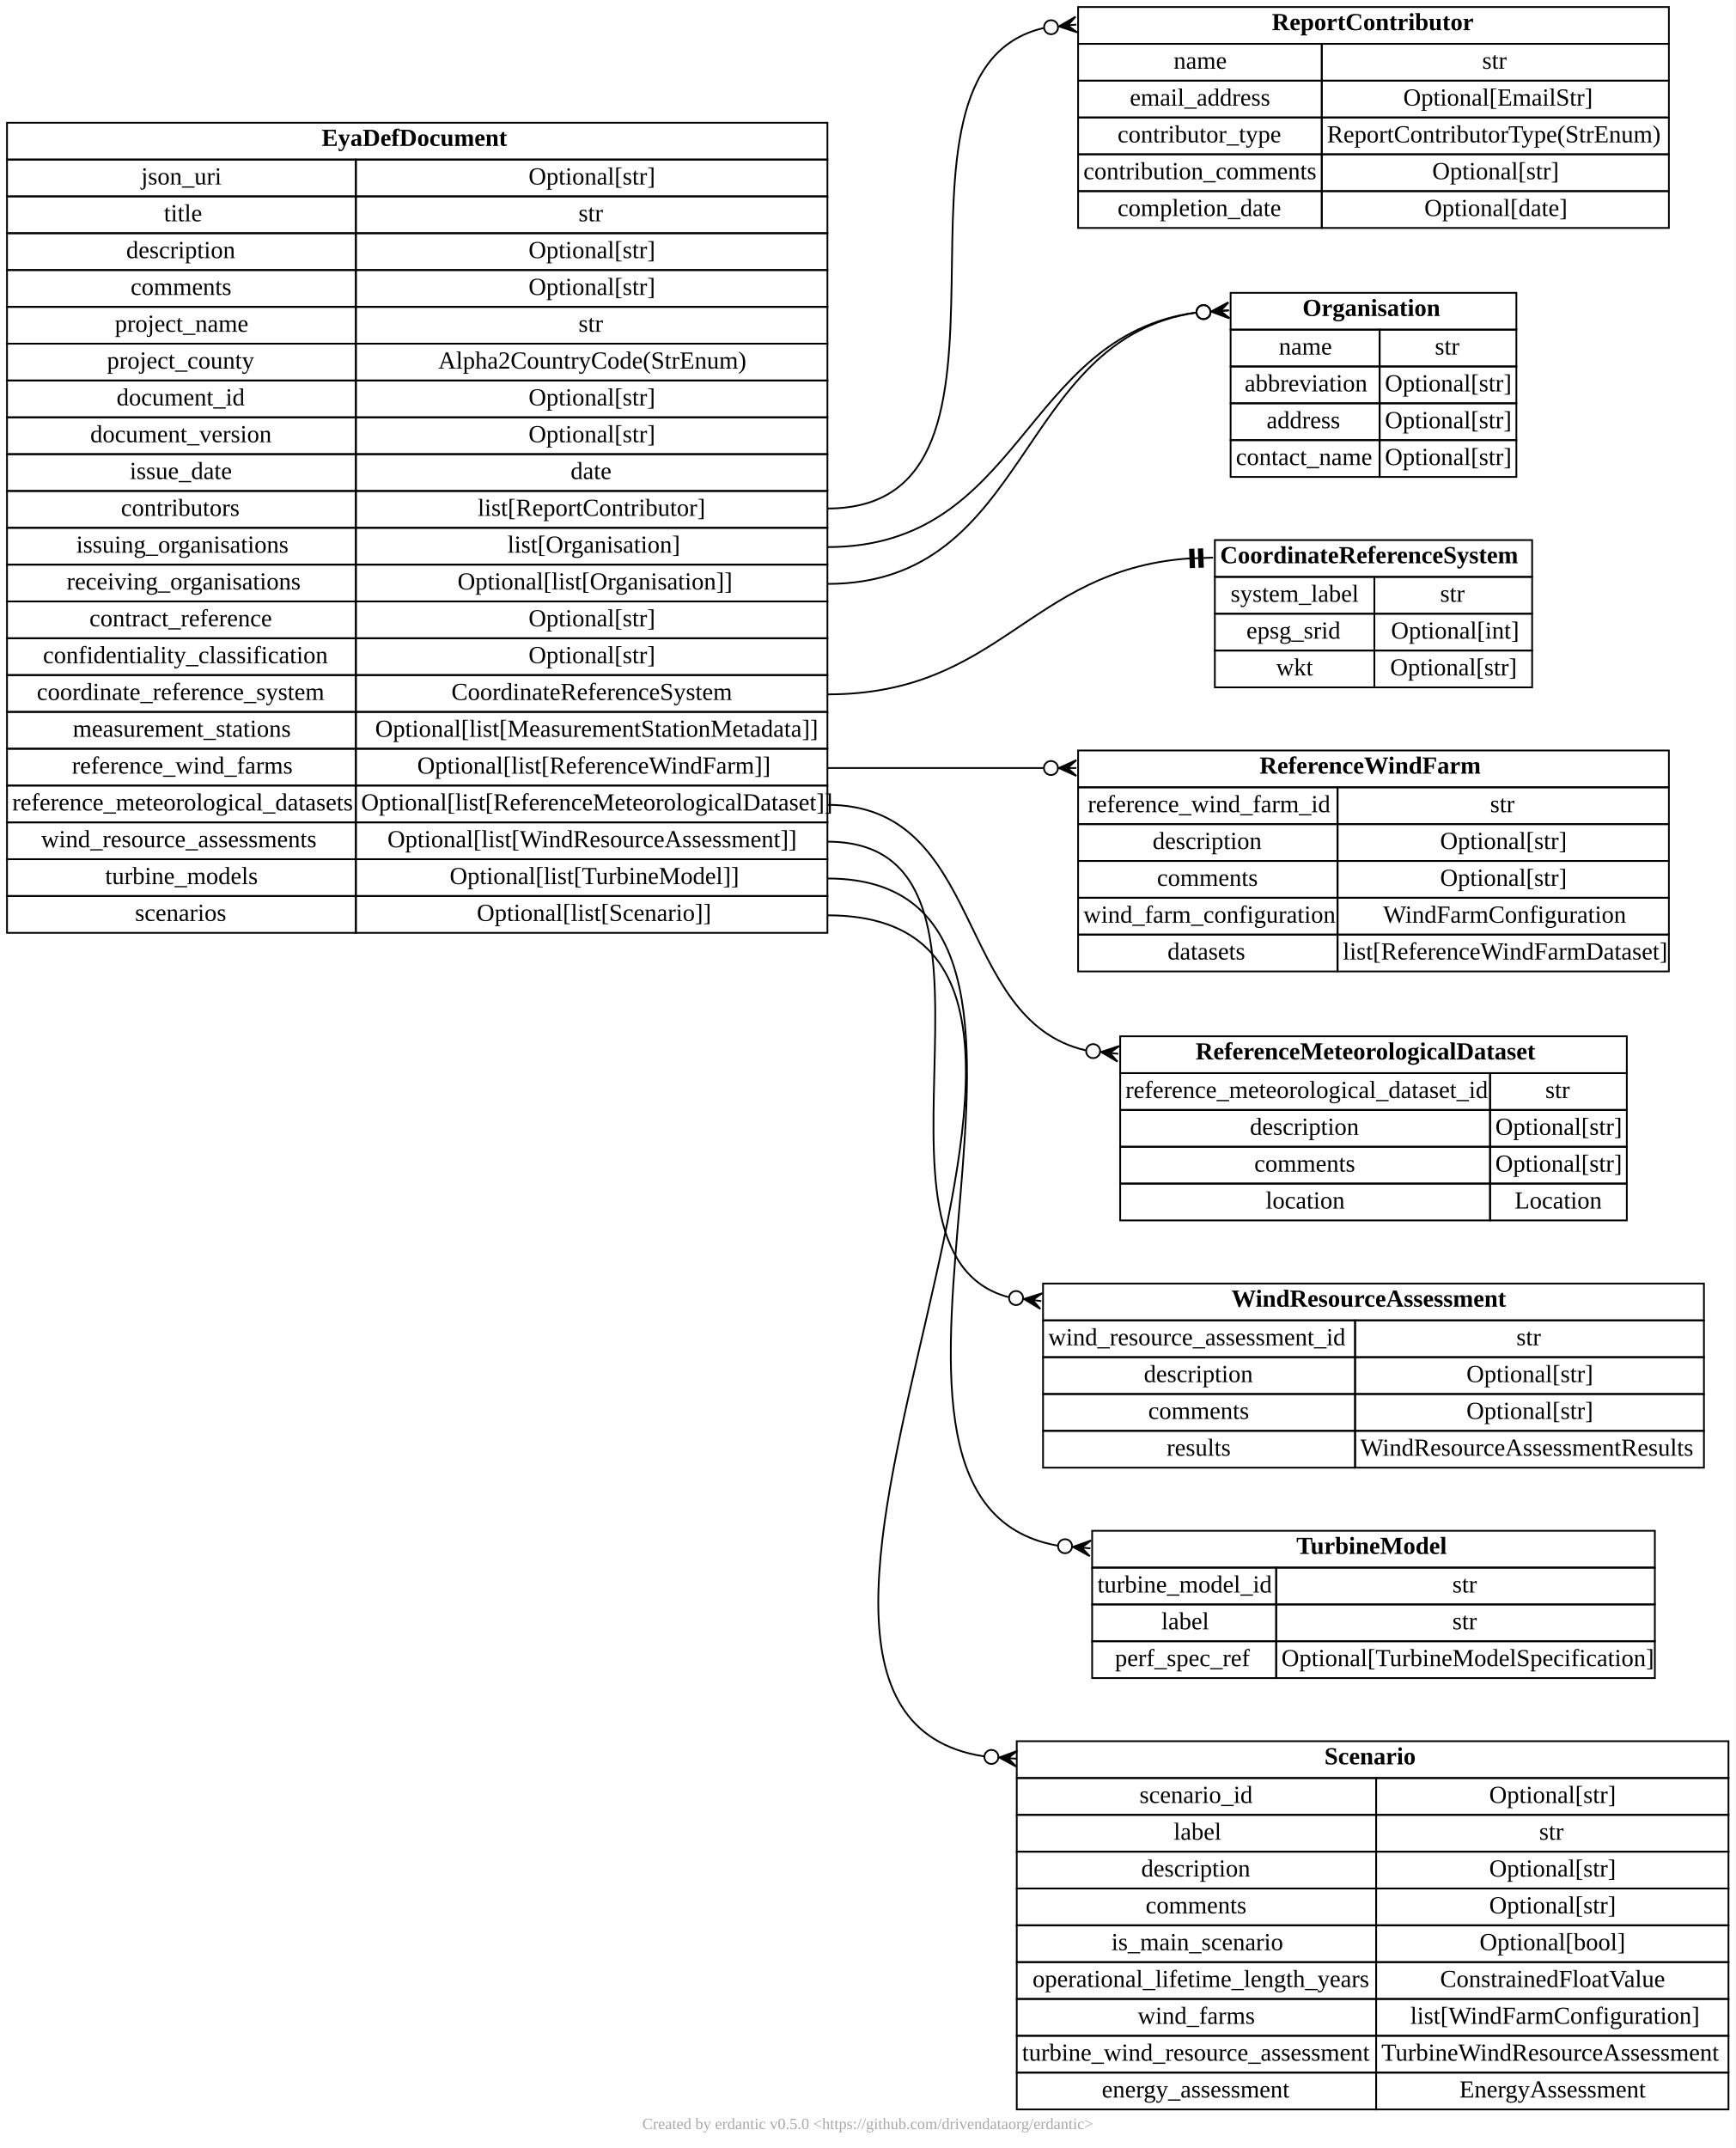
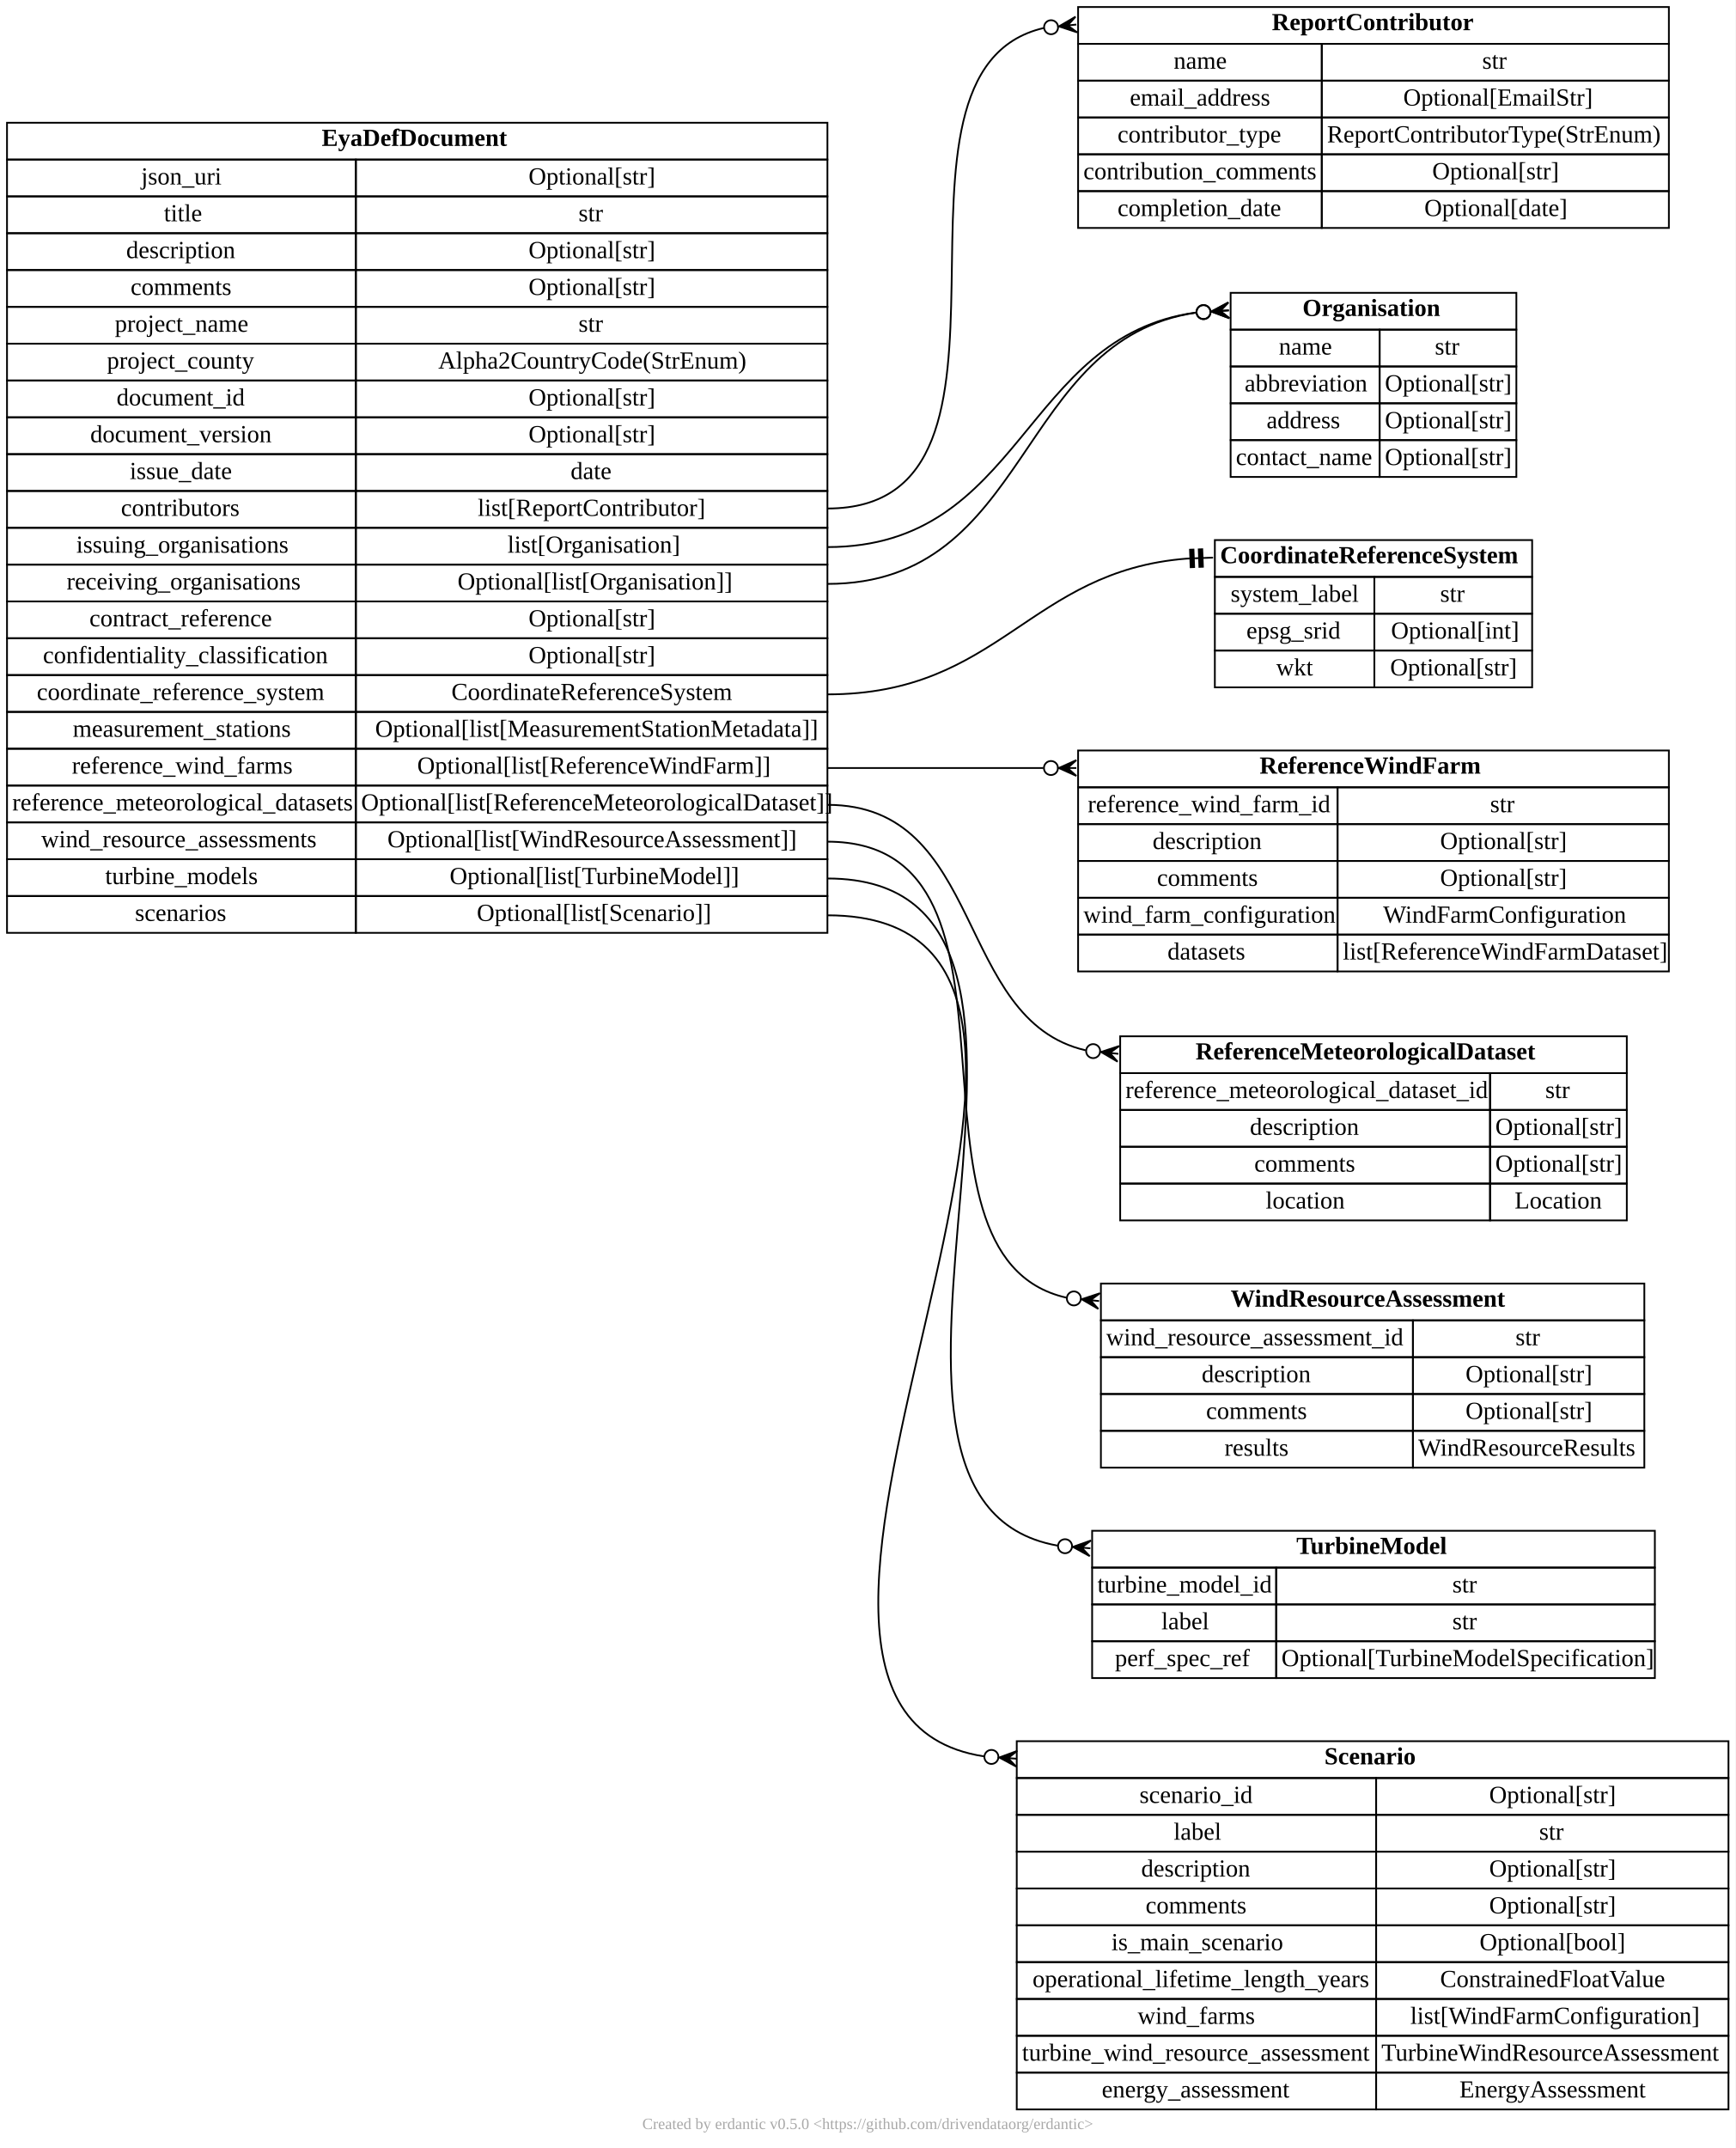
<svg xmlns="http://www.w3.org/2000/svg" xmlns:xlink="http://www.w3.org/1999/xlink" width="990pt" height="1225pt" viewBox="0.00 0.00 990.00 1225.00">
  <g id="graph0" class="graph" transform="scale(1 1) rotate(0) translate(4 1221)">
    <polygon fill="white" stroke="none" points="-4,4 -4,-1221 986,-1221 986,4 -4,4" />
    <text text-anchor="middle" x="491" y="-6.8" font-family="Times New Roman,serif" font-size="9.00" fill="#a8a8a8">Created by erdantic v0.5.0 &lt;https://github.com/drivendataorg/erdantic&gt;</text>
    <g id="node1" class="node">
      <g id="a_node1">
        <a xlink:title="eya_def_tools.data_models.eya_def.EyaDefDocument&#10;&#10;IEC 61400-15-2 EYA DEF top-level data model.&#10;&#10;Attributes:&#10;    json_uri (Optional[str]): Unique URI of the JSON document. Default is None.&#10;    title (str): Title of the energy assessment report.&#10;    description (Optional[str]): Description of the data object. Default is None.&#10;    comments (Optional[str]): Comments on the data object. Default is None.&#10;    project_name (str): Name of the project under assessment.&#10;    project_county (Alpha2CountryCode(StrEnum)): The ISO 3166-1 alpha-2 two-letter country code of the country where the project under assessment is located.&#10;    document_id (Optional[str]): The ID of the report document; not including the version when 'document_version' is used. Default is None.&#10;    document_version (Optional[str]): Version of the report document, also known as revision. Default is None.&#10;    issue_date (date): Report issue date in the ISO 8601 standard format for a calendar date, i.e. YYYY-MM-DD.&#10;    contributors (list[ReportContributor]): List of report contributors (e.g. author and verifier)&#10;    issuing_organisations (list[Organisation]): The organisation(s) issuing the report (e.g. consultant).&#10;    receiving_organisations (Optional[list[Organisation]]): The organisation(s) receiving the report (e.g. client), if relevant. Default is None.&#10;    contract_reference (Optional[str]): Reference to contract between the issuing and receiving organisations that governs the energy yield assessment. Default is None.&#10;    confidentiality_classification (Optional[str]): Confidentiality classification of the report. Default is None.&#10;    coordinate_reference_system (CoordinateReferenceSystem): Coordinate reference system used for all location data.&#10;    measurement_stations (Optional[list[MeasurementStationMetadata]]): List of measurement station metadata JSON document(s) according to the IEA Task 43 WRA Data Model, for all station datasets used in the EYA. Default is None.&#10;    reference_wind_farms (Optional[list[ReferenceWindFarm]]): List of reference operational wind farms used in the EYA. Default is None.&#10;    reference_meteorological_datasets (Optional[list[ReferenceMeteorologicalDataset]]): List of reference meteorological datasets used in the EYA. Default is None.&#10;    wind_resource_assessments (Optional[list[WindResourceAssessment]]): List of wind resource assessments, including results, at the measurement station locations. Default is None.&#10;    turbine_models (Optional[list[TurbineModel]]): List of wind turbine model specifications. Default is None.&#10;    scenarios (Optional[list[Scenario]]): List of energy yield assessment scenarios. Default is None.&#10;">
          <polygon fill="none" stroke="black" points="0,-1130 0,-1151 468,-1151 468,-1130 0,-1130" />
          <text text-anchor="start" x="179.5" y="-1137.8" font-family="Times New Roman,serif" font-weight="bold" font-size="14.00">EyaDefDocument</text>
          <polygon fill="none" stroke="black" points="0,-1109 0,-1130 199,-1130 199,-1109 0,-1109" />
          <text text-anchor="start" x="76.5" y="-1115.8" font-family="Times New Roman,serif" font-size="14.00">json_uri</text>
          <polygon fill="none" stroke="black" points="199,-1109 199,-1130 468,-1130 468,-1109 199,-1109" />
          <text text-anchor="start" x="297.5" y="-1115.8" font-family="Times New Roman,serif" font-size="14.00">Optional[str]</text>
          <polygon fill="none" stroke="black" points="0,-1088 0,-1109 199,-1109 199,-1088 0,-1088" />
          <text text-anchor="start" x="89.5" y="-1094.8" font-family="Times New Roman,serif" font-size="14.00">title</text>
          <polygon fill="none" stroke="black" points="199,-1088 199,-1109 468,-1109 468,-1088 199,-1088" />
          <text text-anchor="start" x="326" y="-1094.8" font-family="Times New Roman,serif" font-size="14.00">str</text>
          <polygon fill="none" stroke="black" points="0,-1067 0,-1088 199,-1088 199,-1067 0,-1067" />
          <text text-anchor="start" x="68" y="-1073.8" font-family="Times New Roman,serif" font-size="14.00">description</text>
          <polygon fill="none" stroke="black" points="199,-1067 199,-1088 468,-1088 468,-1067 199,-1067" />
          <text text-anchor="start" x="297.5" y="-1073.8" font-family="Times New Roman,serif" font-size="14.00">Optional[str]</text>
          <polygon fill="none" stroke="black" points="0,-1046 0,-1067 199,-1067 199,-1046 0,-1046" />
          <text text-anchor="start" x="70.5" y="-1052.8" font-family="Times New Roman,serif" font-size="14.00">comments</text>
          <polygon fill="none" stroke="black" points="199,-1046 199,-1067 468,-1067 468,-1046 199,-1046" />
          <text text-anchor="start" x="297.5" y="-1052.8" font-family="Times New Roman,serif" font-size="14.00">Optional[str]</text>
          <polygon fill="none" stroke="black" points="0,-1025 0,-1046 199,-1046 199,-1025 0,-1025" />
          <text text-anchor="start" x="61.5" y="-1031.8" font-family="Times New Roman,serif" font-size="14.00">project_name</text>
          <polygon fill="none" stroke="black" points="199,-1025 199,-1046 468,-1046 468,-1025 199,-1025" />
          <text text-anchor="start" x="326" y="-1031.8" font-family="Times New Roman,serif" font-size="14.00">str</text>
          <polygon fill="none" stroke="black" points="0,-1004 0,-1025 199,-1025 199,-1004 0,-1004" />
          <text text-anchor="start" x="57" y="-1010.8" font-family="Times New Roman,serif" font-size="14.00">project_county</text>
          <polygon fill="none" stroke="black" points="199,-1004 199,-1025 468,-1025 468,-1004 199,-1004" />
          <text text-anchor="start" x="246" y="-1010.8" font-family="Times New Roman,serif" font-size="14.00">Alpha2CountryCode(StrEnum)</text>
          <polygon fill="none" stroke="black" points="0,-983 0,-1004 199,-1004 199,-983 0,-983" />
          <text text-anchor="start" x="62.5" y="-989.8" font-family="Times New Roman,serif" font-size="14.00">document_id</text>
          <polygon fill="none" stroke="black" points="199,-983 199,-1004 468,-1004 468,-983 199,-983" />
          <text text-anchor="start" x="297.5" y="-989.8" font-family="Times New Roman,serif" font-size="14.00">Optional[str]</text>
          <polygon fill="none" stroke="black" points="0,-962 0,-983 199,-983 199,-962 0,-962" />
          <text text-anchor="start" x="47.5" y="-968.8" font-family="Times New Roman,serif" font-size="14.00">document_version</text>
          <polygon fill="none" stroke="black" points="199,-962 199,-983 468,-983 468,-962 199,-962" />
          <text text-anchor="start" x="297.5" y="-968.8" font-family="Times New Roman,serif" font-size="14.00">Optional[str]</text>
          <polygon fill="none" stroke="black" points="0,-941 0,-962 199,-962 199,-941 0,-941" />
          <text text-anchor="start" x="70" y="-947.8" font-family="Times New Roman,serif" font-size="14.00">issue_date</text>
          <polygon fill="none" stroke="black" points="199,-941 199,-962 468,-962 468,-941 199,-941" />
          <text text-anchor="start" x="321.5" y="-947.8" font-family="Times New Roman,serif" font-size="14.00">date</text>
          <polygon fill="none" stroke="black" points="0,-920 0,-941 199,-941 199,-920 0,-920" />
          <text text-anchor="start" x="65" y="-926.8" font-family="Times New Roman,serif" font-size="14.00">contributors</text>
          <polygon fill="none" stroke="black" points="199,-920 199,-941 468,-941 468,-920 199,-920" />
          <text text-anchor="start" x="268.5" y="-926.8" font-family="Times New Roman,serif" font-size="14.00">list[ReportContributor]</text>
          <polygon fill="none" stroke="black" points="0,-899 0,-920 199,-920 199,-899 0,-899" />
          <text text-anchor="start" x="39.5" y="-905.8" font-family="Times New Roman,serif" font-size="14.00">issuing_organisations</text>
          <polygon fill="none" stroke="black" points="199,-899 199,-920 468,-920 468,-899 199,-899" />
          <text text-anchor="start" x="285.5" y="-905.8" font-family="Times New Roman,serif" font-size="14.00">list[Organisation]</text>
          <polygon fill="none" stroke="black" points="0,-878 0,-899 199,-899 199,-878 0,-878" />
          <text text-anchor="start" x="34" y="-884.8" font-family="Times New Roman,serif" font-size="14.00">receiving_organisations</text>
          <polygon fill="none" stroke="black" points="199,-878 199,-899 468,-899 468,-878 199,-878" />
          <text text-anchor="start" x="257" y="-884.8" font-family="Times New Roman,serif" font-size="14.00">Optional[list[Organisation]]</text>
          <polygon fill="none" stroke="black" points="0,-857 0,-878 199,-878 199,-857 0,-857" />
          <text text-anchor="start" x="47" y="-863.8" font-family="Times New Roman,serif" font-size="14.00">contract_reference</text>
          <polygon fill="none" stroke="black" points="199,-857 199,-878 468,-878 468,-857 199,-857" />
          <text text-anchor="start" x="297.5" y="-863.8" font-family="Times New Roman,serif" font-size="14.00">Optional[str]</text>
          <polygon fill="none" stroke="black" points="0,-836 0,-857 199,-857 199,-836 0,-836" />
          <text text-anchor="start" x="20.5" y="-842.8" font-family="Times New Roman,serif" font-size="14.00">confidentiality_classification</text>
          <polygon fill="none" stroke="black" points="199,-836 199,-857 468,-857 468,-836 199,-836" />
          <text text-anchor="start" x="297.5" y="-842.8" font-family="Times New Roman,serif" font-size="14.00">Optional[str]</text>
          <polygon fill="none" stroke="black" points="0,-815 0,-836 199,-836 199,-815 0,-815" />
          <text text-anchor="start" x="17" y="-821.8" font-family="Times New Roman,serif" font-size="14.00">coordinate_reference_system</text>
          <polygon fill="none" stroke="black" points="199,-815 199,-836 468,-836 468,-815 199,-815" />
          <text text-anchor="start" x="253.5" y="-821.8" font-family="Times New Roman,serif" font-size="14.00">CoordinateReferenceSystem</text>
          <polygon fill="none" stroke="black" points="0,-794 0,-815 199,-815 199,-794 0,-794" />
          <text text-anchor="start" x="37.5" y="-800.8" font-family="Times New Roman,serif" font-size="14.00">measurement_stations</text>
          <polygon fill="none" stroke="black" points="199,-794 199,-815 468,-815 468,-794 199,-794" />
          <text text-anchor="start" x="210" y="-800.8" font-family="Times New Roman,serif" font-size="14.00">Optional[list[MeasurementStationMetadata]]</text>
          <polygon fill="none" stroke="black" points="0,-773 0,-794 199,-794 199,-773 0,-773" />
          <text text-anchor="start" x="37" y="-779.8" font-family="Times New Roman,serif" font-size="14.00">reference_wind_farms</text>
          <polygon fill="none" stroke="black" points="199,-773 199,-794 468,-794 468,-773 199,-773" />
          <text text-anchor="start" x="234" y="-779.8" font-family="Times New Roman,serif" font-size="14.00">Optional[list[ReferenceWindFarm]]</text>
          <polygon fill="none" stroke="black" points="0,-752 0,-773 199,-773 199,-752 0,-752" />
          <text text-anchor="start" x="3" y="-758.8" font-family="Times New Roman,serif" font-size="14.00">reference_meteorological_datasets</text>
          <polygon fill="none" stroke="black" points="199,-752 199,-773 468,-773 468,-752 199,-752" />
          <text text-anchor="start" x="202" y="-758.8" font-family="Times New Roman,serif" font-size="14.00">Optional[list[ReferenceMeteorologicalDataset]]</text>
          <polygon fill="none" stroke="black" points="0,-731 0,-752 199,-752 199,-731 0,-731" />
          <text text-anchor="start" x="19.5" y="-737.8" font-family="Times New Roman,serif" font-size="14.00">wind_resource_assessments</text>
          <polygon fill="none" stroke="black" points="199,-731 199,-752 468,-752 468,-731 199,-731" />
          <text text-anchor="start" x="217" y="-737.8" font-family="Times New Roman,serif" font-size="14.00">Optional[list[WindResourceAssessment]]</text>
          <polygon fill="none" stroke="black" points="0,-710 0,-731 199,-731 199,-710 0,-710" />
          <text text-anchor="start" x="56" y="-716.8" font-family="Times New Roman,serif" font-size="14.00">turbine_models</text>
          <polygon fill="none" stroke="black" points="199,-710 199,-731 468,-731 468,-710 199,-710" />
          <text text-anchor="start" x="252.5" y="-716.8" font-family="Times New Roman,serif" font-size="14.00">Optional[list[TurbineModel]]</text>
          <polygon fill="none" stroke="black" points="0,-689 0,-710 199,-710 199,-689 0,-689" />
          <text text-anchor="start" x="73" y="-695.8" font-family="Times New Roman,serif" font-size="14.00">scenarios</text>
          <polygon fill="none" stroke="black" points="199,-689 199,-710 468,-710 468,-689 199,-689" />
          <text text-anchor="start" x="268" y="-695.8" font-family="Times New Roman,serif" font-size="14.00">Optional[list[Scenario]]</text>
        </a>
      </g>
    </g>
    <g id="node2" class="node">
      <g id="a_node2">
        <a xlink:title="eya_def_tools.data_models.reference_met_data.ReferenceMeteorologicalDataset&#10;&#10;Metadata for a reference meteorological dataset.&#10;&#10;The schema describes a dataset at a single horizontal spatial&#10;location. Separate data model instances need to be used to describe&#10;data at different location from the same source dataset (e.g.&#10;different grid cells from a reanalysis dataset).&#10;&#10;Attributes:&#10;    reference_meteorological_dataset_id (str): Unique ID for the reference meteorological dataset within the EYA DEF document.&#10;    description (Optional[str]): Description of the data object. Default is None.&#10;    comments (Optional[str]): Comments on the data object. Default is None.&#10;    location (Location): The horizontal spatial location of the meteorological data.&#10;">
          <polygon fill="none" stroke="black" points="635,-609 635,-630 924,-630 924,-609 635,-609" />
          <text text-anchor="start" x="678" y="-616.8" font-family="Times New Roman,serif" font-weight="bold" font-size="14.00">ReferenceMeteorologicalDataset</text>
          <polygon fill="none" stroke="black" points="635,-588 635,-609 846,-609 846,-588 635,-588" />
          <text text-anchor="start" x="638" y="-594.8" font-family="Times New Roman,serif" font-size="14.00">reference_meteorological_dataset_id</text>
          <polygon fill="none" stroke="black" points="846,-588 846,-609 924,-609 924,-588 846,-588" />
          <text text-anchor="start" x="877.5" y="-594.8" font-family="Times New Roman,serif" font-size="14.00">str</text>
          <polygon fill="none" stroke="black" points="635,-567 635,-588 846,-588 846,-567 635,-567" />
          <text text-anchor="start" x="709" y="-573.8" font-family="Times New Roman,serif" font-size="14.00">description</text>
          <polygon fill="none" stroke="black" points="846,-567 846,-588 924,-588 924,-567 846,-567" />
          <text text-anchor="start" x="849" y="-573.8" font-family="Times New Roman,serif" font-size="14.00">Optional[str]</text>
          <polygon fill="none" stroke="black" points="635,-546 635,-567 846,-567 846,-546 635,-546" />
          <text text-anchor="start" x="711.5" y="-552.8" font-family="Times New Roman,serif" font-size="14.00">comments</text>
          <polygon fill="none" stroke="black" points="846,-546 846,-567 924,-567 924,-546 846,-546" />
          <text text-anchor="start" x="849" y="-552.8" font-family="Times New Roman,serif" font-size="14.00">Optional[str]</text>
          <polygon fill="none" stroke="black" points="635,-525 635,-546 846,-546 846,-525 635,-525" />
          <text text-anchor="start" x="718" y="-531.8" font-family="Times New Roman,serif" font-size="14.00">location</text>
          <polygon fill="none" stroke="black" points="846,-525 846,-546 924,-546 924,-525 846,-525" />
          <text text-anchor="start" x="860" y="-531.8" font-family="Times New Roman,serif" font-size="14.00">Location</text>
        </a>
      </g>
    </g>
    <g id="edge1" class="edge">
      <path fill="none" stroke="black" d="M468,-762C558.26,-762 540.25,-639.27 615.29,-622.01" />
      <polygon fill="black" stroke="black" points="624.06,-621.07 634.48,-624.47 629.03,-620.53 634,-620 634,-620 634,-620 629.03,-620.53 633.52,-615.53 624.06,-621.07 624.06,-621.07" />
      <ellipse fill="none" stroke="black" cx="619.58" cy="-621.55" rx="4" ry="4" />
    </g>
    <g id="node3" class="node">
      <g id="a_node3">
        <a xlink:title="eya_def_tools.data_models.reference_wind_farm.ReferenceWindFarm&#10;&#10;Reference wind farm metadata.&#10;&#10;Attributes:&#10;    reference_wind_farm_id (str): Unique ID for the reference wind farm within the EYA DEF document.&#10;    description (Optional[str]): Description of the data object. Default is None.&#10;    comments (Optional[str]): Comments on the data object. Default is None.&#10;    wind_farm_configuration (WindFarmConfiguration): The configuration data for the reference wind farm.&#10;    datasets (list[ReferenceWindFarmDataset]): Metadata for the operational dataset.&#10;">
          <polygon fill="none" stroke="black" points="611,-772 611,-793 948,-793 948,-772 611,-772" />
          <text text-anchor="start" x="714.5" y="-779.8" font-family="Times New Roman,serif" font-weight="bold" font-size="14.00">ReferenceWindFarm</text>
          <polygon fill="none" stroke="black" points="611,-751 611,-772 759,-772 759,-751 611,-751" />
          <text text-anchor="start" x="616.5" y="-757.8" font-family="Times New Roman,serif" font-size="14.00">reference_wind_farm_id</text>
          <polygon fill="none" stroke="black" points="759,-751 759,-772 948,-772 948,-751 759,-751" />
          <text text-anchor="start" x="846" y="-757.8" font-family="Times New Roman,serif" font-size="14.00">str</text>
          <polygon fill="none" stroke="black" points="611,-730 611,-751 759,-751 759,-730 611,-730" />
          <text text-anchor="start" x="653.5" y="-736.8" font-family="Times New Roman,serif" font-size="14.00">description</text>
          <polygon fill="none" stroke="black" points="759,-730 759,-751 948,-751 948,-730 759,-730" />
          <text text-anchor="start" x="817.5" y="-736.8" font-family="Times New Roman,serif" font-size="14.00">Optional[str]</text>
          <polygon fill="none" stroke="black" points="611,-709 611,-730 759,-730 759,-709 611,-709" />
          <text text-anchor="start" x="656" y="-715.8" font-family="Times New Roman,serif" font-size="14.00">comments</text>
          <polygon fill="none" stroke="black" points="759,-709 759,-730 948,-730 948,-709 759,-709" />
          <text text-anchor="start" x="817.5" y="-715.8" font-family="Times New Roman,serif" font-size="14.00">Optional[str]</text>
          <polygon fill="none" stroke="black" points="611,-688 611,-709 759,-709 759,-688 611,-688" />
          <text text-anchor="start" x="614" y="-694.8" font-family="Times New Roman,serif" font-size="14.00">wind_farm_configuration</text>
          <polygon fill="none" stroke="black" points="759,-688 759,-709 948,-709 948,-688 759,-688" />
          <text text-anchor="start" x="785" y="-694.8" font-family="Times New Roman,serif" font-size="14.00">WindFarmConfiguration</text>
          <polygon fill="none" stroke="black" points="611,-667 611,-688 759,-688 759,-667 611,-667" />
          <text text-anchor="start" x="662" y="-673.8" font-family="Times New Roman,serif" font-size="14.00">datasets</text>
          <polygon fill="none" stroke="black" points="759,-667 759,-688 948,-688 948,-667 759,-667" />
          <text text-anchor="start" x="762" y="-673.8" font-family="Times New Roman,serif" font-size="14.00">list[ReferenceWindFarmDataset]</text>
        </a>
      </g>
    </g>
    <g id="edge2" class="edge">
      <path fill="none" stroke="black" d="M468,-783C524.33,-783 542.95,-783 591.18,-783" />
      <polygon fill="black" stroke="black" points="600,-783 610,-787.5 605,-783 610,-783 610,-783 610,-783 605,-783 610,-778.5 600,-783 600,-783" />
      <ellipse fill="none" stroke="black" cx="595.5" cy="-783" rx="4" ry="4" />
    </g>
    <g id="node4" class="node">
      <g id="a_node4">
        <a xlink:title="eya_def_tools.data_models.report_metadata.Organisation&#10;&#10;Issuing or receiving organisation of an energy yield assessment.&#10;&#10;Attributes:&#10;    name (str): Entity name of the organisation.&#10;    abbreviation (Optional[str]): Abbreviated name of the organisation. Default is None.&#10;    address (Optional[str]): Address of the organisation. Default is None.&#10;    contact_name (Optional[str]): Name(s) of contact person(s) in the organisation. Default is None.&#10;">
          <polygon fill="none" stroke="black" points="698,-1033 698,-1054 861,-1054 861,-1033 698,-1033" />
          <text text-anchor="start" x="739" y="-1040.8" font-family="Times New Roman,serif" font-weight="bold" font-size="14.00">Organisation</text>
          <polygon fill="none" stroke="black" points="698,-1012 698,-1033 783,-1033 783,-1012 698,-1012" />
          <text text-anchor="start" x="725.5" y="-1018.8" font-family="Times New Roman,serif" font-size="14.00">name</text>
          <polygon fill="none" stroke="black" points="783,-1012 783,-1033 861,-1033 861,-1012 783,-1012" />
          <text text-anchor="start" x="814.5" y="-1018.8" font-family="Times New Roman,serif" font-size="14.00">str</text>
          <polygon fill="none" stroke="black" points="698,-991 698,-1012 783,-1012 783,-991 698,-991" />
          <text text-anchor="start" x="706" y="-997.8" font-family="Times New Roman,serif" font-size="14.00">abbreviation</text>
          <polygon fill="none" stroke="black" points="783,-991 783,-1012 861,-1012 861,-991 783,-991" />
          <text text-anchor="start" x="786" y="-997.8" font-family="Times New Roman,serif" font-size="14.00">Optional[str]</text>
          <polygon fill="none" stroke="black" points="698,-970 698,-991 783,-991 783,-970 698,-970" />
          <text text-anchor="start" x="718.5" y="-976.8" font-family="Times New Roman,serif" font-size="14.00">address</text>
          <polygon fill="none" stroke="black" points="783,-970 783,-991 861,-991 861,-970 783,-970" />
          <text text-anchor="start" x="786" y="-976.8" font-family="Times New Roman,serif" font-size="14.00">Optional[str]</text>
          <polygon fill="none" stroke="black" points="698,-949 698,-970 783,-970 783,-949 698,-949" />
          <text text-anchor="start" x="701" y="-955.8" font-family="Times New Roman,serif" font-size="14.00">contact_name</text>
          <polygon fill="none" stroke="black" points="783,-949 783,-970 861,-970 861,-949 783,-949" />
          <text text-anchor="start" x="786" y="-955.8" font-family="Times New Roman,serif" font-size="14.00">Optional[str]</text>
        </a>
      </g>
    </g>
    <g id="edge3" class="edge">
      <path fill="none" stroke="black" d="M468,-909C579.46,-909 579.28,-1029.14 678.09,-1042.75" />
      <polygon fill="black" stroke="black" points="687.02,-1043.34 696.7,-1048.49 692.01,-1043.67 697,-1044 697,-1044 697,-1044 692.01,-1043.67 697.3,-1039.51 687.02,-1043.34 687.02,-1043.34" />
      <ellipse fill="none" stroke="black" cx="682.53" cy="-1043.04" rx="4" ry="4" />
    </g>
    <g id="edge4" class="edge">
      <path fill="none" stroke="black" d="M468,-888C584.54,-888 575.3,-1027.69 678.33,-1042.7" />
      <polygon fill="black" stroke="black" points="687.02,-1043.3 696.69,-1048.49 692.01,-1043.65 697,-1044 697,-1044 697,-1044 692.01,-1043.65 697.31,-1039.51 687.02,-1043.3 687.02,-1043.3" />
      <ellipse fill="none" stroke="black" cx="682.54" cy="-1042.99" rx="4" ry="4" />
    </g>
    <g id="node5" class="node">
      <g id="a_node5">
        <a xlink:title="eya_def_tools.data_models.report_metadata.ReportContributor&#10;&#10;Contributor to an energy yield assessment.&#10;&#10;Attributes:&#10;    name (str): Name of the contributor.&#10;    email_address (Optional[EmailStr]): Email address of the contributor. Default is None.&#10;    contributor_type (ReportContributorType(StrEnum)): Type of contributor.&#10;    contribution_comments (Optional[str]): Comments to clarify contribution. Default is None.&#10;    completion_date (Optional[date]): Contribution completion date (format YYYY-MM-DD). Default is None.&#10;">
          <polygon fill="none" stroke="black" points="611,-1196 611,-1217 948,-1217 948,-1196 611,-1196" />
          <text text-anchor="start" x="721.5" y="-1203.8" font-family="Times New Roman,serif" font-weight="bold" font-size="14.00">ReportContributor</text>
          <polygon fill="none" stroke="black" points="611,-1175 611,-1196 750,-1196 750,-1175 611,-1175" />
          <text text-anchor="start" x="665.5" y="-1181.8" font-family="Times New Roman,serif" font-size="14.00">name</text>
          <polygon fill="none" stroke="black" points="750,-1175 750,-1196 948,-1196 948,-1175 750,-1175" />
          <text text-anchor="start" x="841.5" y="-1181.8" font-family="Times New Roman,serif" font-size="14.00">str</text>
          <polygon fill="none" stroke="black" points="611,-1154 611,-1175 750,-1175 750,-1154 611,-1154" />
          <text text-anchor="start" x="640.5" y="-1160.8" font-family="Times New Roman,serif" font-size="14.00">email_address</text>
          <polygon fill="none" stroke="black" points="750,-1154 750,-1175 948,-1175 948,-1154 750,-1154" />
          <text text-anchor="start" x="796.5" y="-1160.8" font-family="Times New Roman,serif" font-size="14.00">Optional[EmailStr]</text>
          <polygon fill="none" stroke="black" points="611,-1133 611,-1154 750,-1154 750,-1133 611,-1133" />
          <text text-anchor="start" x="633.5" y="-1139.8" font-family="Times New Roman,serif" font-size="14.00">contributor_type</text>
          <polygon fill="none" stroke="black" points="750,-1133 750,-1154 948,-1154 948,-1133 750,-1133" />
          <text text-anchor="start" x="753" y="-1139.8" font-family="Times New Roman,serif" font-size="14.00">ReportContributorType(StrEnum)</text>
          <polygon fill="none" stroke="black" points="611,-1112 611,-1133 750,-1133 750,-1112 611,-1112" />
          <text text-anchor="start" x="614" y="-1118.8" font-family="Times New Roman,serif" font-size="14.00">contribution_comments</text>
          <polygon fill="none" stroke="black" points="750,-1112 750,-1133 948,-1133 948,-1112 750,-1112" />
          <text text-anchor="start" x="813" y="-1118.8" font-family="Times New Roman,serif" font-size="14.00">Optional[str]</text>
          <polygon fill="none" stroke="black" points="611,-1091 611,-1112 750,-1112 750,-1091 611,-1091" />
          <text text-anchor="start" x="633.5" y="-1097.8" font-family="Times New Roman,serif" font-size="14.00">completion_date</text>
          <polygon fill="none" stroke="black" points="750,-1091 750,-1112 948,-1112 948,-1091 750,-1091" />
          <text text-anchor="start" x="808.5" y="-1097.8" font-family="Times New Roman,serif" font-size="14.00">Optional[date]</text>
        </a>
      </g>
    </g>
    <g id="edge5" class="edge">
      <path fill="none" stroke="black" d="M468,-931C599.08,-931 484.71,-1180.19 591.34,-1205.01" />
      <polygon fill="black" stroke="black" points="600.06,-1205.94 609.52,-1211.47 605.03,-1206.47 610,-1207 610,-1207 610,-1207 605.03,-1206.47 610.48,-1202.53 600.06,-1205.94 600.06,-1205.94" />
      <ellipse fill="none" stroke="black" cx="595.58" cy="-1205.47" rx="4" ry="4" />
    </g>
    <g id="node6" class="node">
      <g id="a_node6">
        <a xlink:title="eya_def_tools.data_models.scenario.Scenario&#10;&#10;Single unique energy yield assessment scenario.&#10;&#10;Attributes:&#10;    scenario_id (Optional[str]): Unique identifier of the scenario. Default is None.&#10;    label (str): Label of the scenario.&#10;    description (Optional[str]): Description of the data object. Default is None.&#10;    comments (Optional[str]): Comments on the data object. Default is None.&#10;    is_main_scenario (Optional[bool]): Whether or not this is the main scenario in the report. Default is None.&#10;    operational_lifetime_length_years (ConstrainedFloatValue): Number of years of project operational lifetime.&#10;    wind_farms (list[WindFarmConfiguration]): List of all wind farms included in the scenario.&#10;    turbine_wind_resource_assessment (TurbineWindResourceAssessment): Wind resource assessment at the turbine locations.&#10;    energy_assessment (EnergyAssessment): Energy assessment details and results, including gross energy, plant performance, net energy and uncertainties.&#10;">
          <polygon fill="none" stroke="black" points="576,-207 576,-228 982,-228 982,-207 576,-207" />
          <text text-anchor="start" x="751.5" y="-214.8" font-family="Times New Roman,serif" font-weight="bold" font-size="14.00">Scenario</text>
          <polygon fill="none" stroke="black" points="576,-186 576,-207 781,-207 781,-186 576,-186" />
          <text text-anchor="start" x="646" y="-192.8" font-family="Times New Roman,serif" font-size="14.00">scenario_id</text>
          <polygon fill="none" stroke="black" points="781,-186 781,-207 982,-207 982,-186 781,-186" />
          <text text-anchor="start" x="845.5" y="-192.8" font-family="Times New Roman,serif" font-size="14.00">Optional[str]</text>
          <polygon fill="none" stroke="black" points="576,-165 576,-186 781,-186 781,-165 576,-165" />
          <text text-anchor="start" x="665.5" y="-171.8" font-family="Times New Roman,serif" font-size="14.00">label</text>
          <polygon fill="none" stroke="black" points="781,-165 781,-186 982,-186 982,-165 781,-165" />
          <text text-anchor="start" x="874" y="-171.8" font-family="Times New Roman,serif" font-size="14.00">str</text>
          <polygon fill="none" stroke="black" points="576,-144 576,-165 781,-165 781,-144 576,-144" />
          <text text-anchor="start" x="647" y="-150.8" font-family="Times New Roman,serif" font-size="14.00">description</text>
          <polygon fill="none" stroke="black" points="781,-144 781,-165 982,-165 982,-144 781,-144" />
          <text text-anchor="start" x="845.5" y="-150.8" font-family="Times New Roman,serif" font-size="14.00">Optional[str]</text>
          <polygon fill="none" stroke="black" points="576,-123 576,-144 781,-144 781,-123 576,-123" />
          <text text-anchor="start" x="649.5" y="-129.8" font-family="Times New Roman,serif" font-size="14.00">comments</text>
          <polygon fill="none" stroke="black" points="781,-123 781,-144 982,-144 982,-123 781,-123" />
          <text text-anchor="start" x="845.5" y="-129.8" font-family="Times New Roman,serif" font-size="14.00">Optional[str]</text>
          <polygon fill="none" stroke="black" points="576,-102 576,-123 781,-123 781,-102 576,-102" />
          <text text-anchor="start" x="630" y="-108.8" font-family="Times New Roman,serif" font-size="14.00">is_main_scenario</text>
          <polygon fill="none" stroke="black" points="781,-102 781,-123 982,-123 982,-102 781,-102" />
          <text text-anchor="start" x="840" y="-108.8" font-family="Times New Roman,serif" font-size="14.00">Optional[bool]</text>
          <polygon fill="none" stroke="black" points="576,-81 576,-102 781,-102 781,-81 576,-81" />
          <text text-anchor="start" x="585" y="-87.8" font-family="Times New Roman,serif" font-size="14.00">operational_lifetime_length_years</text>
          <polygon fill="none" stroke="black" points="781,-81 781,-102 982,-102 982,-81 781,-81" />
          <text text-anchor="start" x="817.5" y="-87.8" font-family="Times New Roman,serif" font-size="14.00">ConstrainedFloatValue</text>
          <polygon fill="none" stroke="black" points="576,-60 576,-81 781,-81 781,-60 576,-60" />
          <text text-anchor="start" x="645" y="-66.8" font-family="Times New Roman,serif" font-size="14.00">wind_farms</text>
          <polygon fill="none" stroke="black" points="781,-60 781,-81 982,-81 982,-60 781,-60" />
          <text text-anchor="start" x="800.5" y="-66.8" font-family="Times New Roman,serif" font-size="14.00">list[WindFarmConfiguration]</text>
          <polygon fill="none" stroke="black" points="576,-39 576,-60 781,-60 781,-39 576,-39" />
          <text text-anchor="start" x="579" y="-45.8" font-family="Times New Roman,serif" font-size="14.00">turbine_wind_resource_assessment</text>
          <polygon fill="none" stroke="black" points="781,-39 781,-60 982,-60 982,-39 781,-39" />
          <text text-anchor="start" x="784" y="-45.8" font-family="Times New Roman,serif" font-size="14.00">TurbineWindResourceAssessment</text>
          <polygon fill="none" stroke="black" points="576,-18 576,-39 781,-39 781,-18 576,-18" />
          <text text-anchor="start" x="624.5" y="-24.8" font-family="Times New Roman,serif" font-size="14.00">energy_assessment</text>
          <polygon fill="none" stroke="black" points="781,-18 781,-39 982,-39 982,-18 781,-18" />
          <text text-anchor="start" x="828.5" y="-24.8" font-family="Times New Roman,serif" font-size="14.00">EnergyAssessment</text>
        </a>
      </g>
    </g>
    <g id="edge6" class="edge">
      <path fill="none" stroke="black" d="M468,-699C680.36,-699 376.69,-247.14 557.31,-219.34" />
      <polygon fill="black" stroke="black" points="566.03,-218.71 576.32,-222.49 571.01,-218.36 576,-218 576,-218 576,-218 571.01,-218.36 575.68,-213.51 566.03,-218.71 566.03,-218.71" />
      <ellipse fill="none" stroke="black" cx="561.54" cy="-219.03" rx="4" ry="4" />
    </g>
    <g id="node7" class="node">
      <g id="a_node7">
        <a xlink:title="eya_def_tools.data_models.spatial.CoordinateReferenceSystem&#10;&#10;Specification of a coordinate reference system for GIS data.&#10;&#10;Attributes:&#10;    system_label (str): Label of the coordinate system.&#10;    epsg_srid (Optional[int]): EPSG Spatial Reference System Identifier (SRID). Default is None.&#10;    wkt (Optional[str]): Well-known text (WKT) string definition of the coordinate system. Default is None.&#10;">
          <polygon fill="none" stroke="black" points="689,-892 689,-913 870,-913 870,-892 689,-892" />
          <text text-anchor="start" x="692" y="-899.8" font-family="Times New Roman,serif" font-weight="bold" font-size="14.00">CoordinateReferenceSystem</text>
          <polygon fill="none" stroke="black" points="689,-871 689,-892 780,-892 780,-871 689,-871" />
          <text text-anchor="start" x="698" y="-877.8" font-family="Times New Roman,serif" font-size="14.00">system_label</text>
          <polygon fill="none" stroke="black" points="780,-871 780,-892 870,-892 870,-871 780,-871" />
          <text text-anchor="start" x="817.5" y="-877.8" font-family="Times New Roman,serif" font-size="14.00">str</text>
          <polygon fill="none" stroke="black" points="689,-850 689,-871 780,-871 780,-850 689,-850" />
          <text text-anchor="start" x="707" y="-856.8" font-family="Times New Roman,serif" font-size="14.00">epsg_srid</text>
          <polygon fill="none" stroke="black" points="780,-850 780,-871 870,-871 870,-850 780,-850" />
          <text text-anchor="start" x="789.5" y="-856.8" font-family="Times New Roman,serif" font-size="14.00">Optional[int]</text>
          <polygon fill="none" stroke="black" points="689,-829 689,-850 780,-850 780,-829 689,-829" />
          <text text-anchor="start" x="724" y="-835.8" font-family="Times New Roman,serif" font-size="14.00">wkt</text>
          <polygon fill="none" stroke="black" points="780,-829 780,-850 870,-850 870,-829 780,-829" />
          <text text-anchor="start" x="789" y="-835.8" font-family="Times New Roman,serif" font-size="14.00">Optional[str]</text>
        </a>
      </g>
    </g>
    <g id="edge7" class="edge">
      <path fill="none" stroke="black" d="M468,-825C566.57,-825 582.79,-895.42 673.16,-902.44" />
      <polyline fill="none" stroke="black" points="688,-903 683,-902.81" />
      <polygon fill="black" stroke="black" points="682.19,-897.78 681.82,-907.77 679.82,-907.69 680.19,-897.7 682.19,-897.78" />
      <polyline fill="none" stroke="black" points="683,-902.81 678.01,-902.62" />
      <polygon fill="black" stroke="black" points="677.2,-897.59 676.82,-907.58 674.82,-907.51 675.2,-897.51 677.2,-897.59" />
      <polyline fill="none" stroke="black" points="678.01,-902.62 673.01,-902.43" />
    </g>
    <g id="node8" class="node">
      <g id="a_node8">
        <a xlink:title="eya_def_tools.data_models.turbine_model.TurbineModel&#10;&#10;Specification of a wind turbine model.&#10;&#10;Attributes:&#10;    turbine_model_id (str): Unique identifier of the turbine model.&#10;    label (str): Label of the turbine model.&#10;    perf_spec_ref (Optional[TurbineModelSpecification]): Reference to a json document with turbine model performance specification (PLACEHOLDER). Default is None.&#10;">
          <polygon fill="none" stroke="black" points="619,-327 619,-348 940,-348 940,-327 619,-327" />
          <text text-anchor="start" x="735.5" y="-334.8" font-family="Times New Roman,serif" font-weight="bold" font-size="14.00">TurbineModel</text>
          <polygon fill="none" stroke="black" points="619,-306 619,-327 724,-327 724,-306 619,-306" />
          <text text-anchor="start" x="622" y="-312.8" font-family="Times New Roman,serif" font-size="14.00">turbine_model_id</text>
          <polygon fill="none" stroke="black" points="724,-306 724,-327 940,-327 940,-306 724,-306" />
          <text text-anchor="start" x="824.5" y="-312.8" font-family="Times New Roman,serif" font-size="14.00">str</text>
          <polygon fill="none" stroke="black" points="619,-285 619,-306 724,-306 724,-285 619,-285" />
          <text text-anchor="start" x="658.5" y="-291.8" font-family="Times New Roman,serif" font-size="14.00">label</text>
          <polygon fill="none" stroke="black" points="724,-285 724,-306 940,-306 940,-285 724,-285" />
          <text text-anchor="start" x="824.5" y="-291.8" font-family="Times New Roman,serif" font-size="14.00">str</text>
          <polygon fill="none" stroke="black" points="619,-264 619,-285 724,-285 724,-264 619,-264" />
          <text text-anchor="start" x="632" y="-270.8" font-family="Times New Roman,serif" font-size="14.00">perf_spec_ref</text>
          <polygon fill="none" stroke="black" points="724,-264 724,-285 940,-285 940,-264 724,-264" />
          <text text-anchor="start" x="727" y="-270.8" font-family="Times New Roman,serif" font-size="14.00">Optional[TurbineModelSpecification]</text>
        </a>
      </g>
    </g>
    <g id="edge8" class="edge">
      <path fill="none" stroke="black" d="M468,-720C643.63,-720 451,-365.83 599.29,-339.54" />
      <polygon fill="black" stroke="black" points="608.03,-338.82 618.37,-342.48 613.02,-338.41 618,-338 618,-338 618,-338 613.02,-338.41 617.63,-333.52 608.03,-338.82 608.03,-338.82" />
      <ellipse fill="none" stroke="black" cx="603.55" cy="-339.19" rx="4" ry="4" />
    </g>
    <g id="node9" class="node">
      <g id="a_node9">
-         <a xlink:title="eya_def_tools.data_models.wind_resource.WindResourceAssessment&#10;&#10;Wind resource assessment at the measurement location(s).&#10;&#10;Attributes:&#10;    wind_resource_assessment_id (str): Unique ID of the wind resource assessment within the EYA DEF document.&#10;    description (Optional[str]): Description of the data object. Default is None.&#10;    comments (Optional[str]): Comments on the data object. Default is None.&#10;    results (WindResourceAssessmentResults): Results of the wind resource assessment at the measurement location(s).&#10;">
-           <polygon fill="none" stroke="black" points="591,-468 591,-489 968,-489 968,-468 591,-468" />
-           <text text-anchor="start" x="698.5" y="-475.8" font-family="Times New Roman,serif" font-weight="bold" font-size="14.00">WindResourceAssessment</text>
-           <polygon fill="none" stroke="black" points="591,-447 591,-468 769,-468 769,-447 591,-447" />
-           <text text-anchor="start" x="594" y="-453.8" font-family="Times New Roman,serif" font-size="14.00">wind_resource_assessment_id</text>
-           <polygon fill="none" stroke="black" points="769,-447 769,-468 968,-468 968,-447 769,-447" />
-           <text text-anchor="start" x="861" y="-453.8" font-family="Times New Roman,serif" font-size="14.00">str</text>
-           <polygon fill="none" stroke="black" points="591,-426 591,-447 769,-447 769,-426 591,-426" />
-           <text text-anchor="start" x="648.5" y="-432.8" font-family="Times New Roman,serif" font-size="14.00">description</text>
-           <polygon fill="none" stroke="black" points="769,-426 769,-447 968,-447 968,-426 769,-426" />
-           <text text-anchor="start" x="832.5" y="-432.8" font-family="Times New Roman,serif" font-size="14.00">Optional[str]</text>
-           <polygon fill="none" stroke="black" points="591,-405 591,-426 769,-426 769,-405 591,-405" />
-           <text text-anchor="start" x="651" y="-411.8" font-family="Times New Roman,serif" font-size="14.00">comments</text>
-           <polygon fill="none" stroke="black" points="769,-405 769,-426 968,-426 968,-405 769,-405" />
-           <text text-anchor="start" x="832.5" y="-411.8" font-family="Times New Roman,serif" font-size="14.00">Optional[str]</text>
-           <polygon fill="none" stroke="black" points="591,-384 591,-405 769,-405 769,-384 591,-384" />
-           <text text-anchor="start" x="661.5" y="-390.8" font-family="Times New Roman,serif" font-size="14.00">results</text>
-           <polygon fill="none" stroke="black" points="769,-384 769,-405 968,-405 968,-384 769,-384" />
-           <text text-anchor="start" x="772" y="-390.8" font-family="Times New Roman,serif" font-size="14.00">WindResourceAssessmentResults</text>
+         <a xlink:title="eya_def_tools.data_models.wind_resource.WindResourceAssessment&#10;&#10;Wind resource assessment at the measurement location(s).&#10;&#10;Attributes:&#10;    wind_resource_assessment_id (str): Unique ID of the wind resource assessment within the EYA DEF document.&#10;    description (Optional[str]): Description of the data object. Default is None.&#10;    comments (Optional[str]): Comments on the data object. Default is None.&#10;    results (WindResourceResults): Results of the wind resource assessment at the measurement location(s).&#10;">
+           <polygon fill="none" stroke="black" points="624,-468 624,-489 934,-489 934,-468 624,-468" />
+           <text text-anchor="start" x="698" y="-475.8" font-family="Times New Roman,serif" font-weight="bold" font-size="14.00">WindResourceAssessment</text>
+           <polygon fill="none" stroke="black" points="624,-447 624,-468 802,-468 802,-447 624,-447" />
+           <text text-anchor="start" x="627" y="-453.8" font-family="Times New Roman,serif" font-size="14.00">wind_resource_assessment_id</text>
+           <polygon fill="none" stroke="black" points="802,-447 802,-468 934,-468 934,-447 802,-447" />
+           <text text-anchor="start" x="860.5" y="-453.8" font-family="Times New Roman,serif" font-size="14.00">str</text>
+           <polygon fill="none" stroke="black" points="624,-426 624,-447 802,-447 802,-426 624,-426" />
+           <text text-anchor="start" x="681.5" y="-432.8" font-family="Times New Roman,serif" font-size="14.00">description</text>
+           <polygon fill="none" stroke="black" points="802,-426 802,-447 934,-447 934,-426 802,-426" />
+           <text text-anchor="start" x="832" y="-432.8" font-family="Times New Roman,serif" font-size="14.00">Optional[str]</text>
+           <polygon fill="none" stroke="black" points="624,-405 624,-426 802,-426 802,-405 624,-405" />
+           <text text-anchor="start" x="684" y="-411.8" font-family="Times New Roman,serif" font-size="14.00">comments</text>
+           <polygon fill="none" stroke="black" points="802,-405 802,-426 934,-426 934,-405 802,-405" />
+           <text text-anchor="start" x="832" y="-411.8" font-family="Times New Roman,serif" font-size="14.00">Optional[str]</text>
+           <polygon fill="none" stroke="black" points="624,-384 624,-405 802,-405 802,-384 624,-384" />
+           <text text-anchor="start" x="694.5" y="-390.8" font-family="Times New Roman,serif" font-size="14.00">results</text>
+           <polygon fill="none" stroke="black" points="802,-384 802,-405 934,-405 934,-384 802,-384" />
+           <text text-anchor="start" x="805" y="-390.8" font-family="Times New Roman,serif" font-size="14.00">WindResourceResults</text>
        </a>
      </g>
    </g>
    <g id="edge9" class="edge">
-       <path fill="none" stroke="black" d="M468,-741C589.43,-741 475.52,-506.87 571.2,-481.27" />
-       <polygon fill="black" stroke="black" points="580.07,-480.2 590.54,-483.47 585.04,-479.6 590,-479 590,-479 590,-479 585.04,-479.6 589.46,-474.53 580.07,-480.2 580.07,-480.2" />
-       <ellipse fill="none" stroke="black" cx="575.6" cy="-480.73" rx="4" ry="4" />
+       <path fill="none" stroke="black" d="M468,-741C596.43,-741 498.8,-504.93 604.26,-480.96" />
+       <polygon fill="black" stroke="black" points="613.05,-480.04 623.47,-483.48 618.03,-479.52 623,-479 623,-479 623,-479 618.03,-479.52 622.53,-474.52 613.05,-480.04 613.05,-480.04" />
+       <ellipse fill="none" stroke="black" cx="608.58" cy="-480.51" rx="4" ry="4" />
    </g>
  </g>
</svg>
